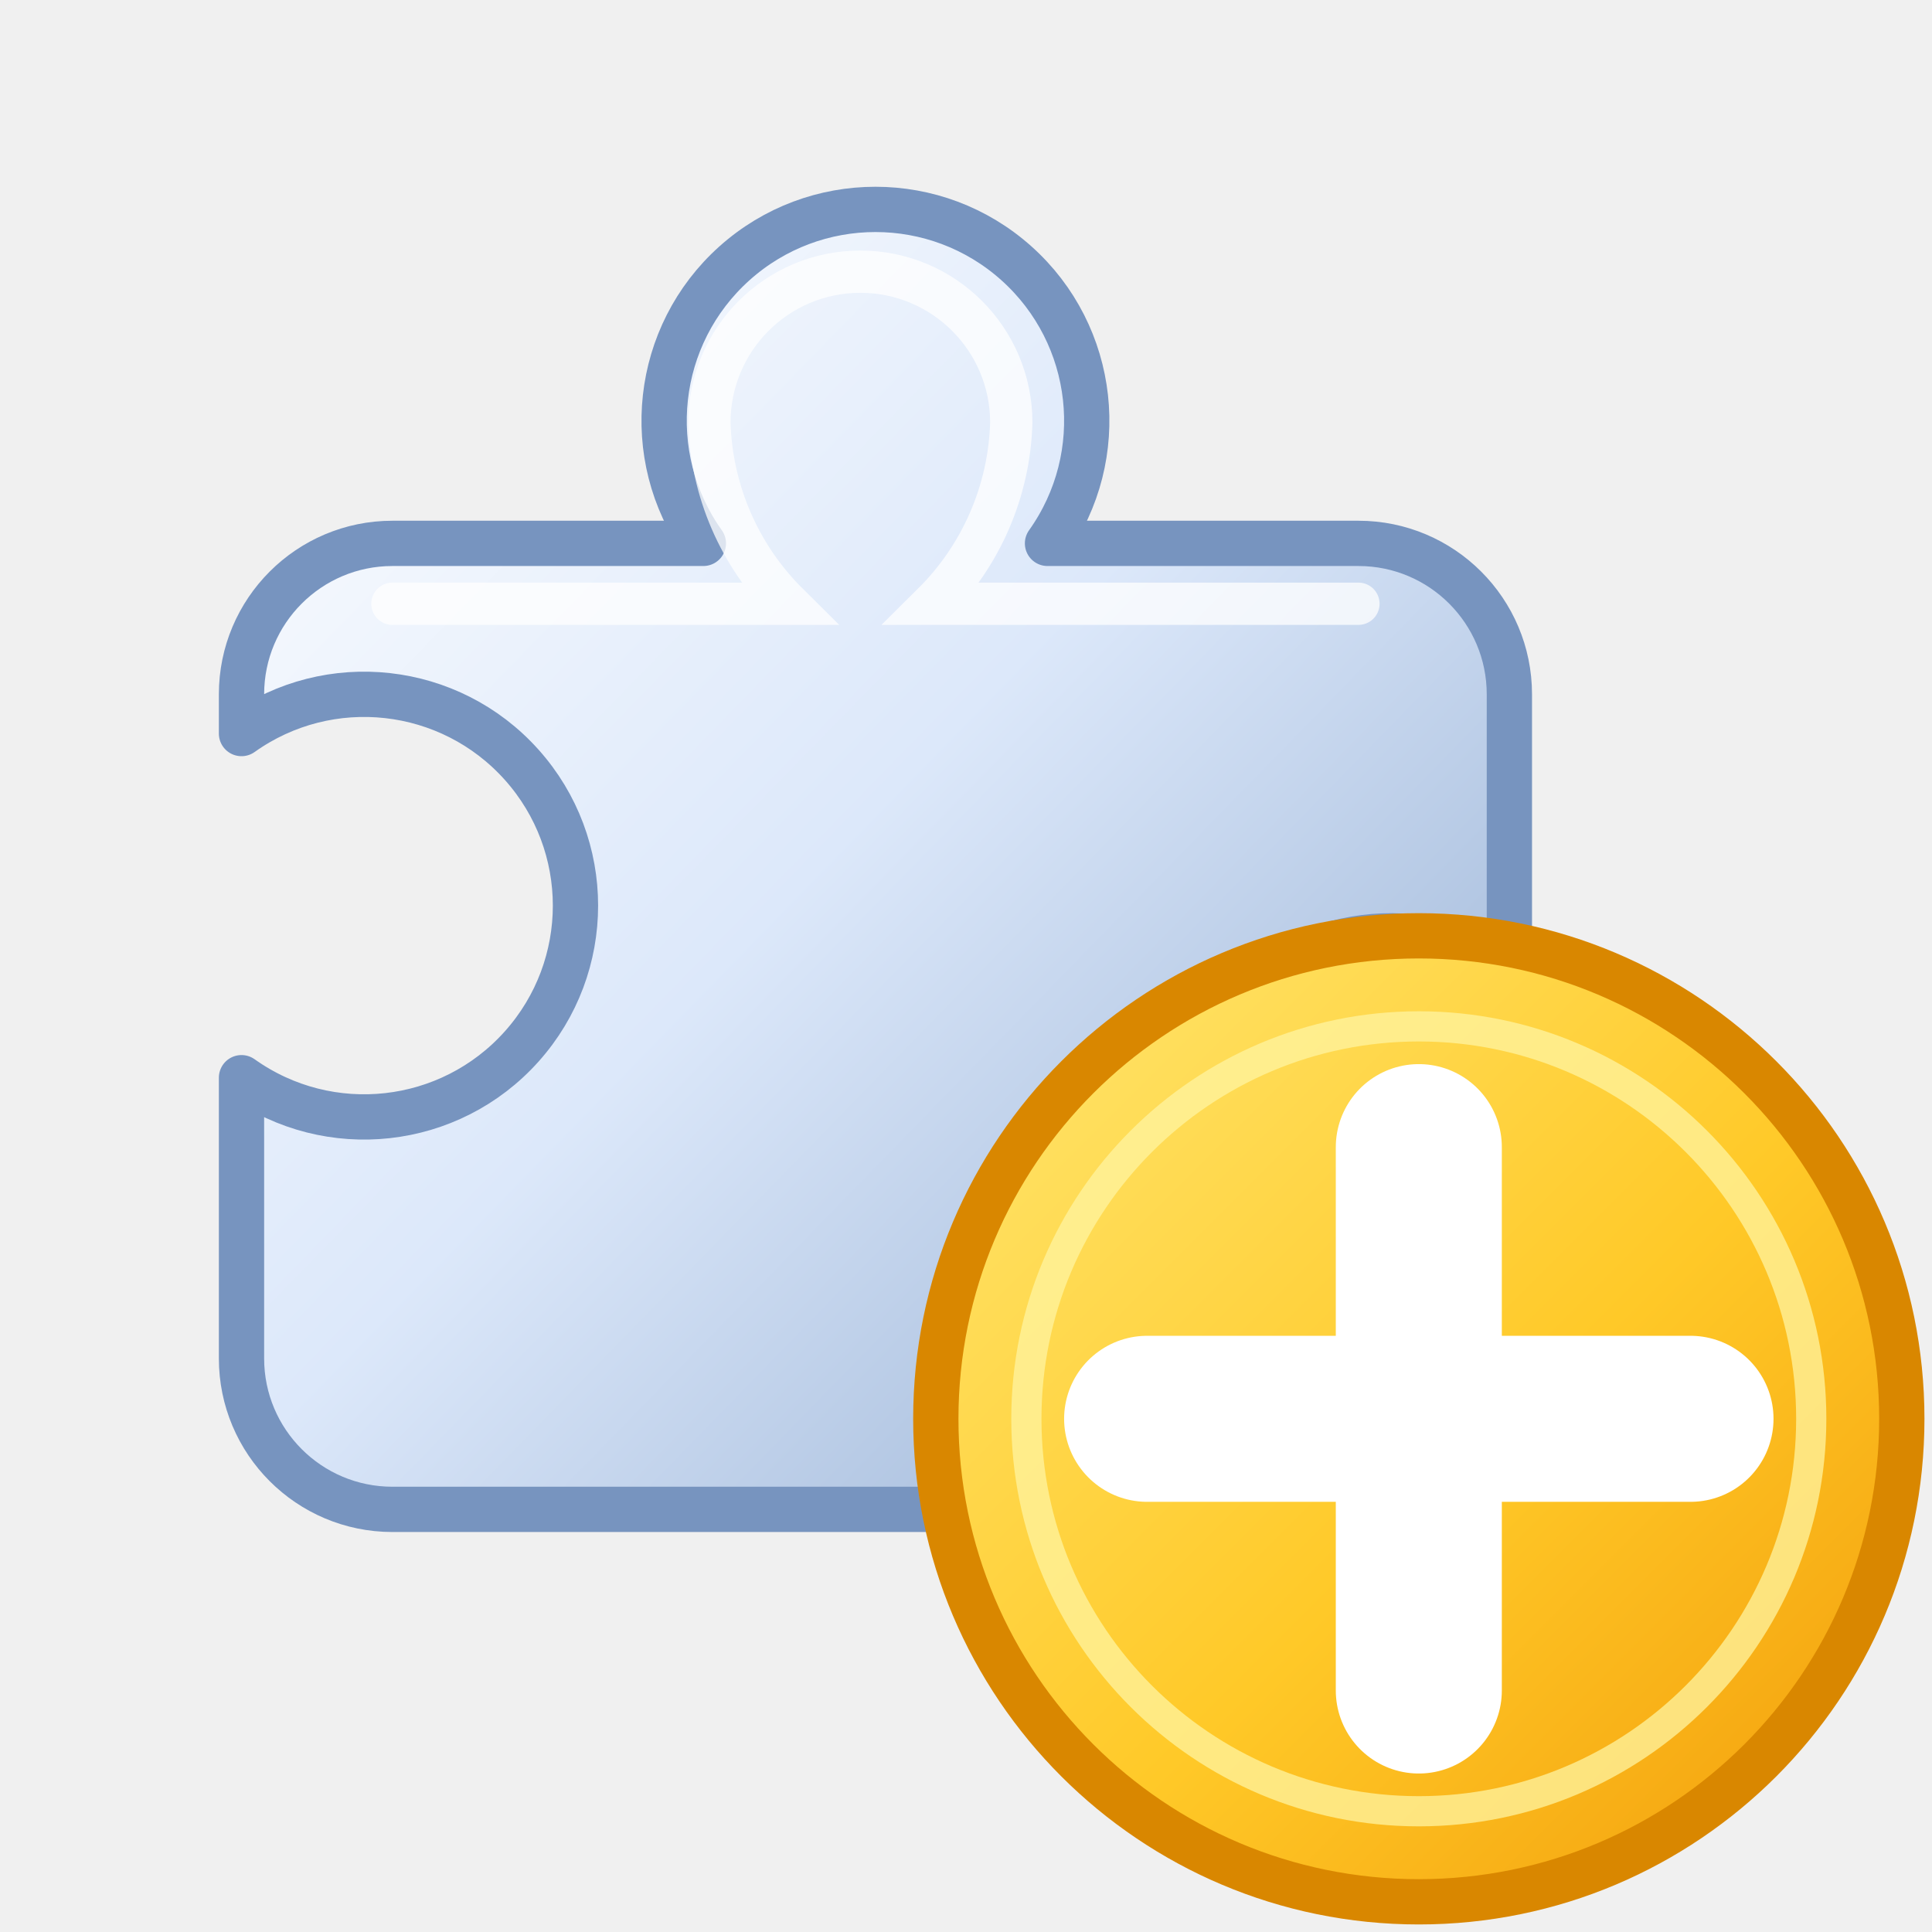
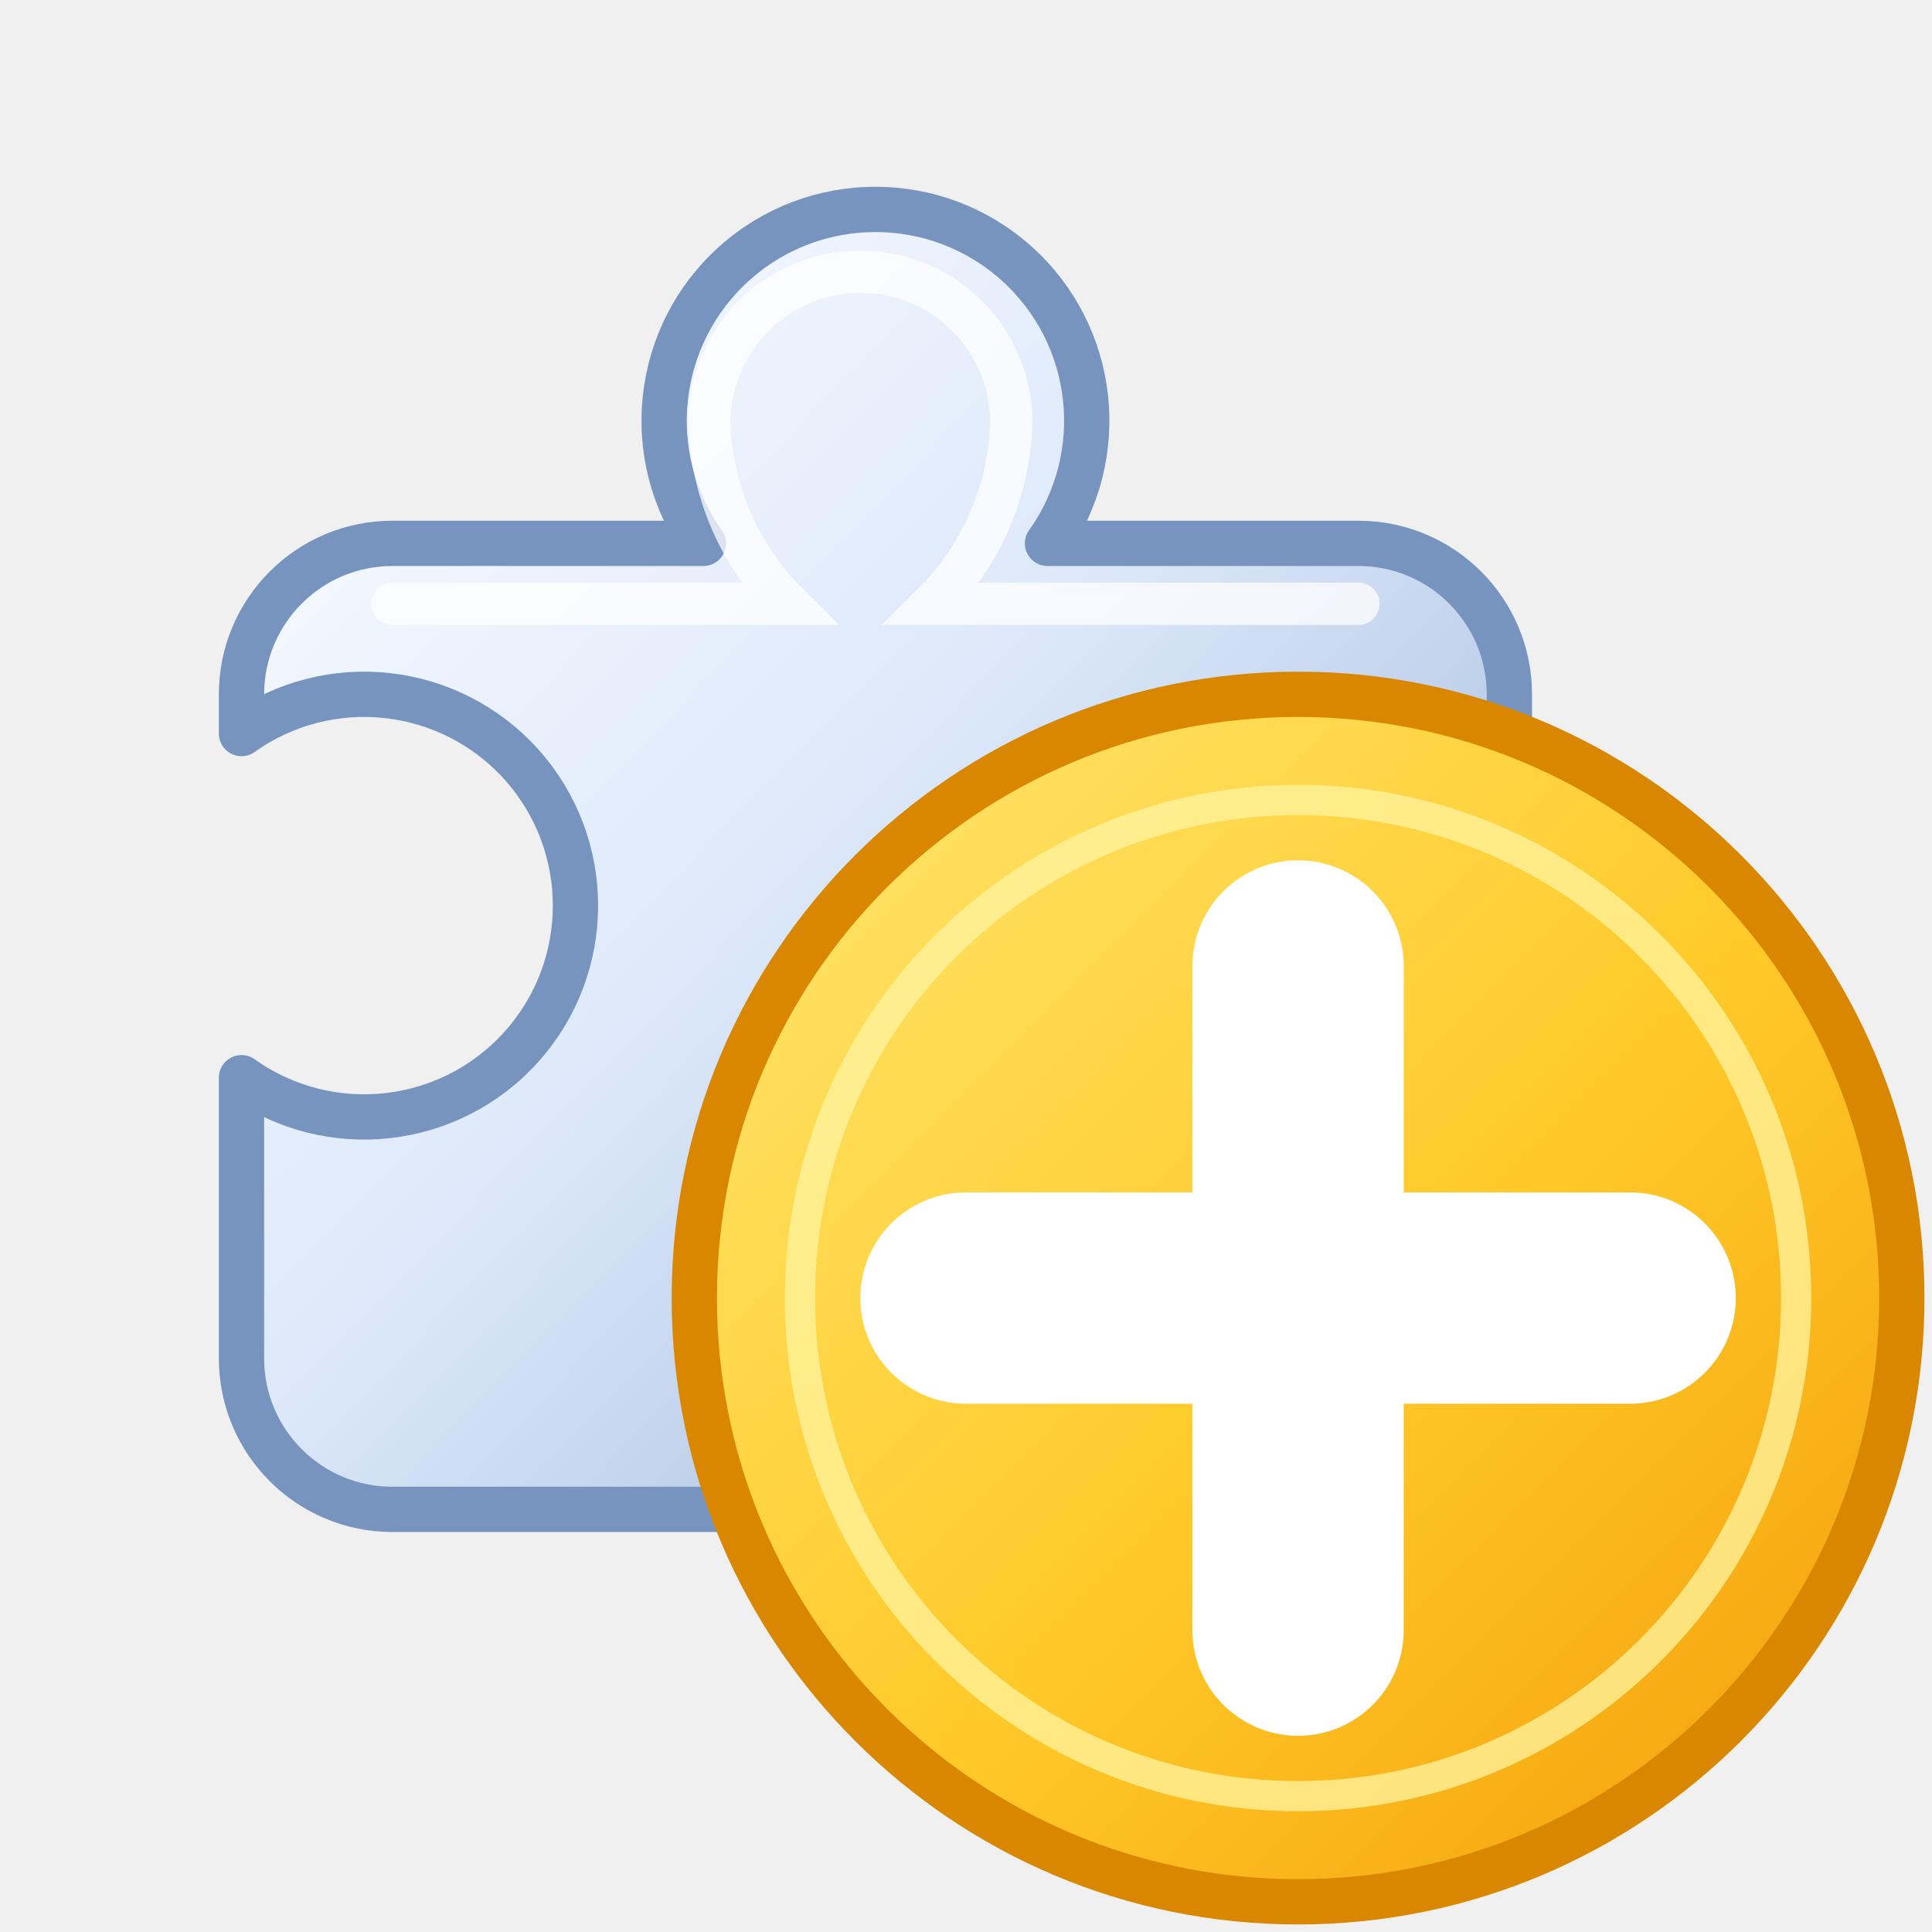
<svg xmlns="http://www.w3.org/2000/svg" viewBox="0 0 64 64" width="64" height="64" role="img" aria-labelledby="title">
  <defs>
    <linearGradient id="piece" x1="0" y1="0" x2="1" y2="1">
      <stop offset="0" stop-color="#FFFFFF" />
      <stop offset="0.48" stop-color="#DCE8FA" />
      <stop offset="1" stop-color="#8FAACF" />
    </linearGradient>
    <linearGradient id="gold" x1="0" y1="0" x2="1" y2="1">
      <stop offset="0" stop-color="#FFE874" />
      <stop offset="0.55" stop-color="#FFC928" />
      <stop offset="1" stop-color="#F29A08" />
    </linearGradient>
  </defs>
  <path d="M13 18h10.3a7 7 0 1 1 11.4 0H45a5 5 0 0 1 5 5v9.2a7 7 0 1 0 0 11.6V45a5 5 0 0 1-5 5H13a5 5 0 0 1-5-5v-9.3a7 7 0 1 0 0-11.4V23a5 5 0 0 1 5-5Z" fill="url(#piece)" stroke="#7794BF" stroke-width="1.5" stroke-linejoin="round" />
  <path d="M13 20h13.1a8.8 8.8 0 0 1-2.6-6 5 5 0 0 1 10 0 8.8 8.8 0 0 1-2.6 6H45" fill="none" stroke="#FFFFFF" stroke-opacity=".75" stroke-width="1.4" stroke-linecap="round" />
-   <circle cx="47" cy="47" r="16" fill="url(#gold)" stroke="#D98700" stroke-width="1.5" />
-   <circle cx="47" cy="47" r="13" fill="none" stroke="#FFF4A0" stroke-opacity=".75" stroke-width="1" />
-   <path d="M47 38v18M38 47h18" fill="none" stroke="#FFFFFF" stroke-width="5.5" stroke-linecap="round" />
+   <circle cx="43" cy="43" r="20" fill="url(#gold)" stroke="#D98700" stroke-width="1.5" />
+   <circle cx="43" cy="43" r="16.5" fill="none" stroke="#FFF4A0" stroke-opacity=".75" stroke-width="1" />
+   <path d="M43 32v22M32 43h22" fill="none" stroke="#FFFFFF" stroke-width="7" stroke-linecap="round" />
</svg>
